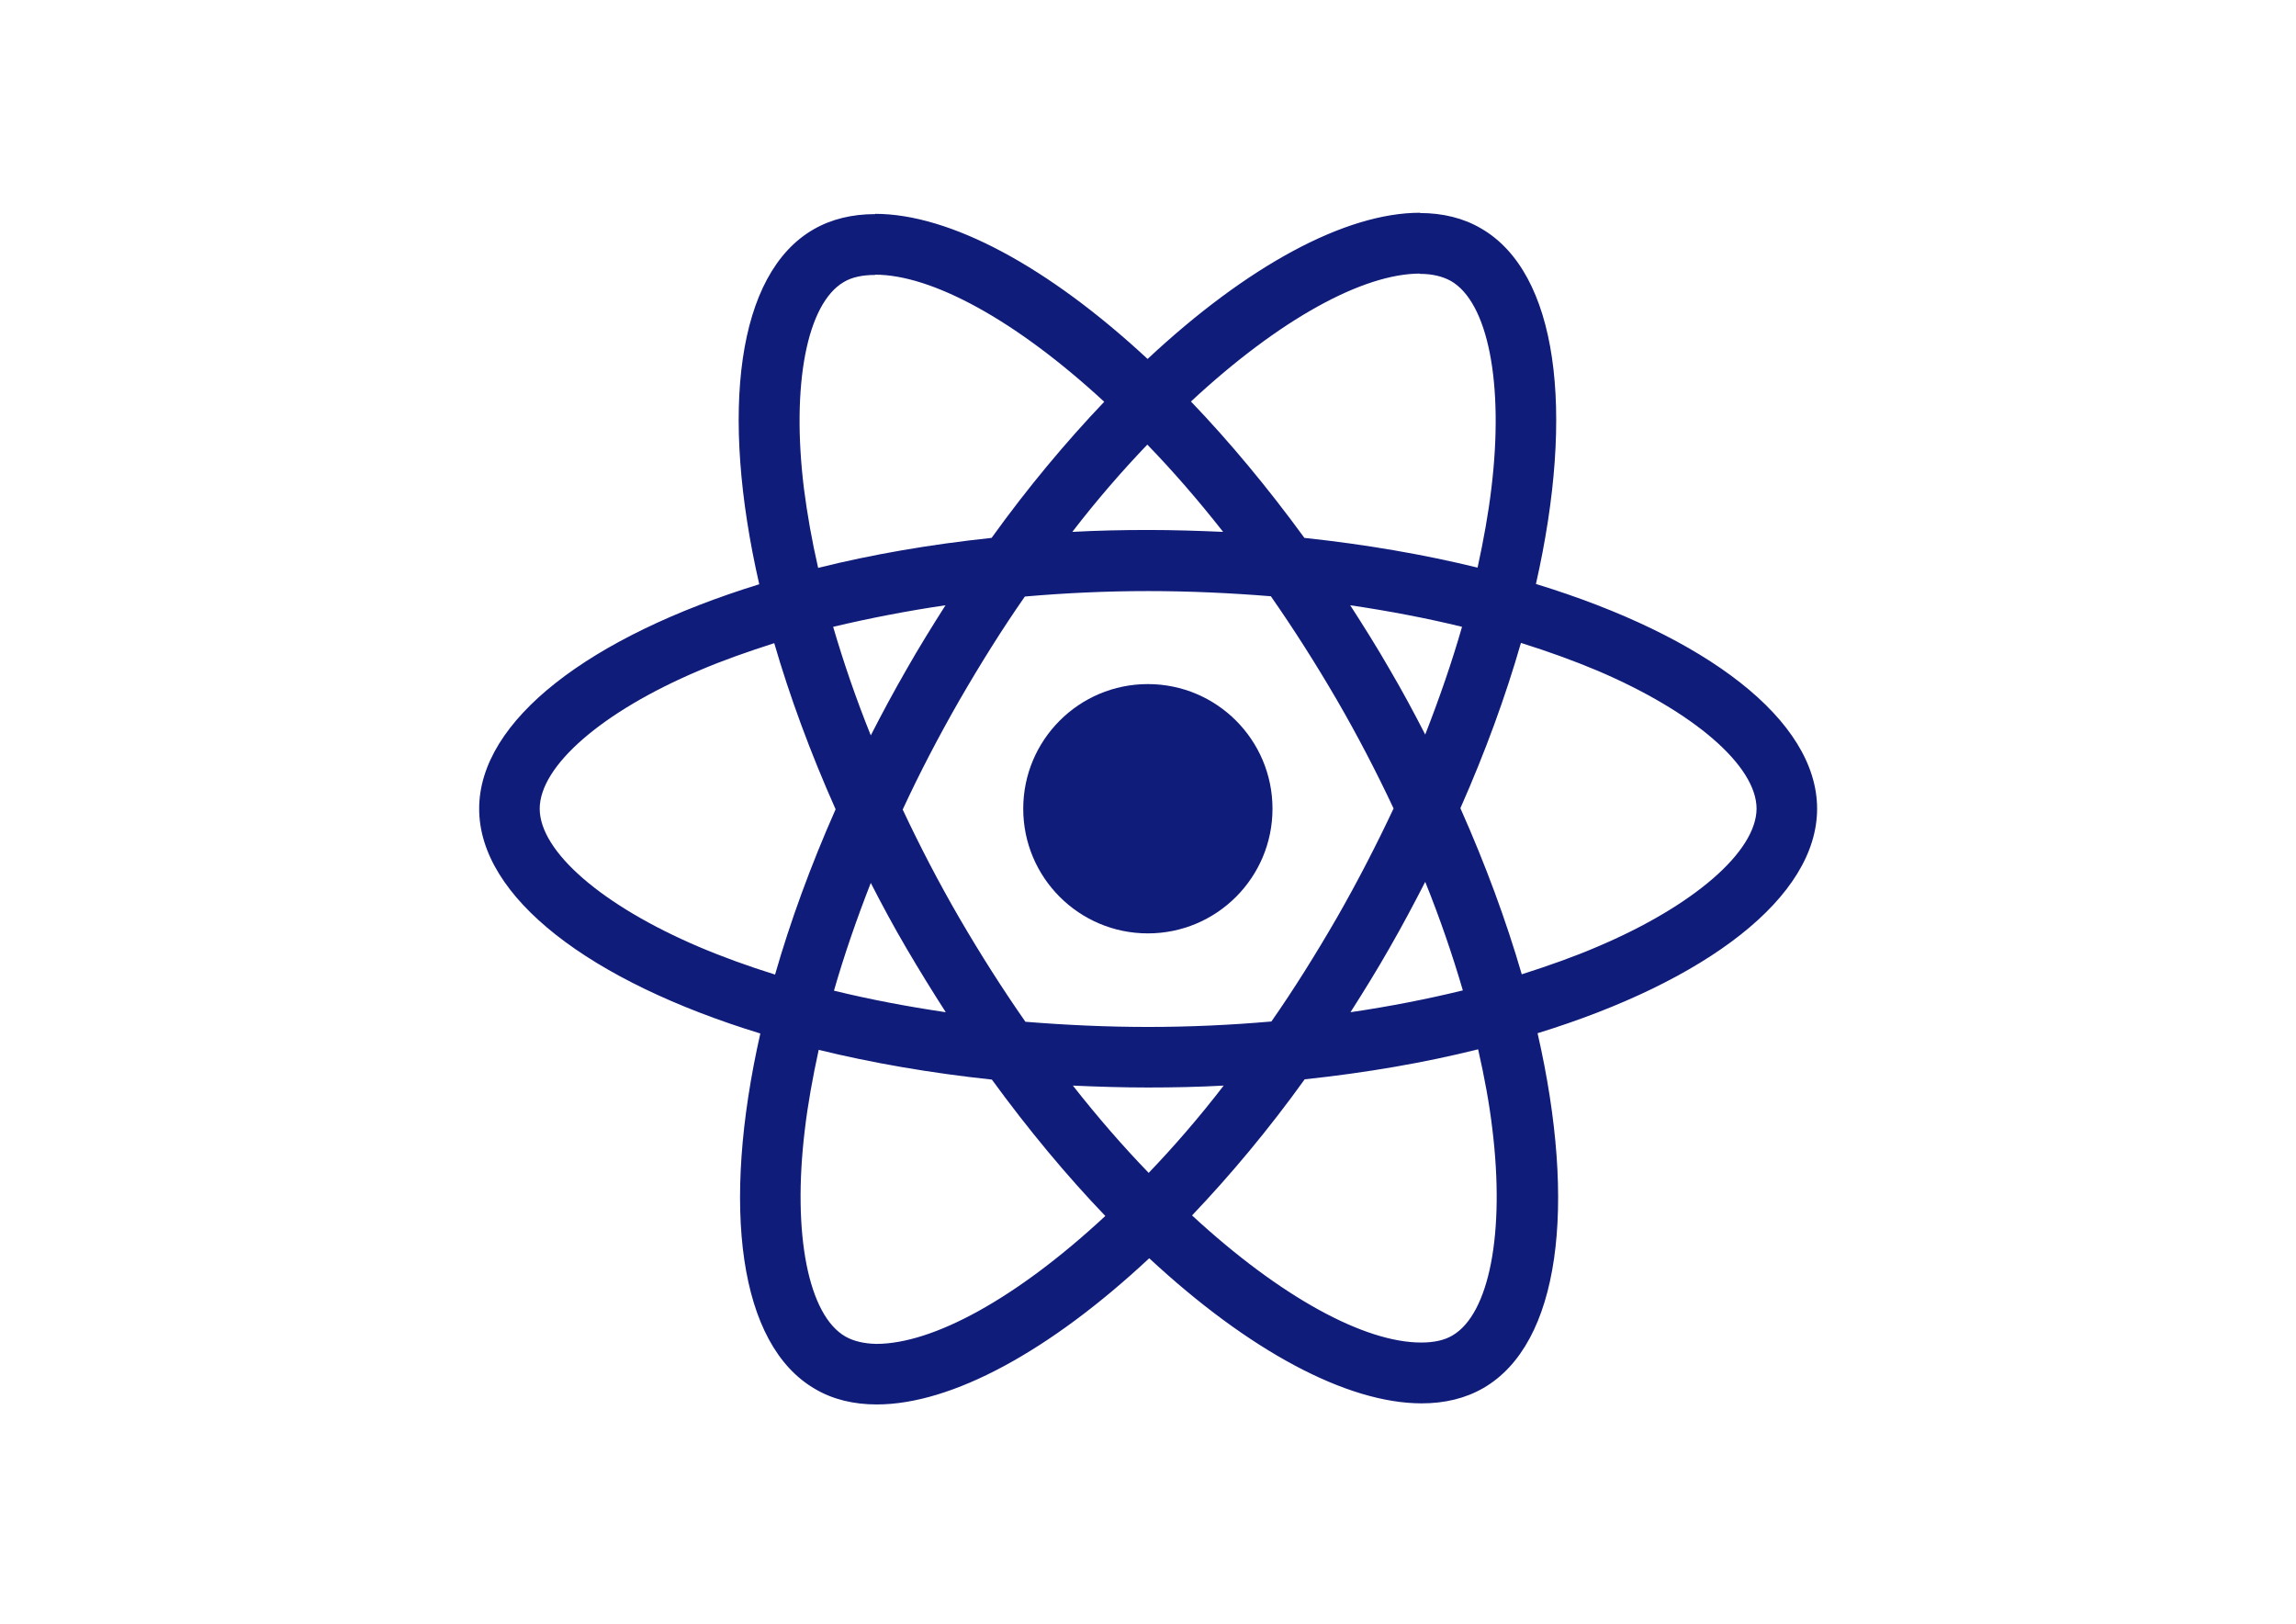
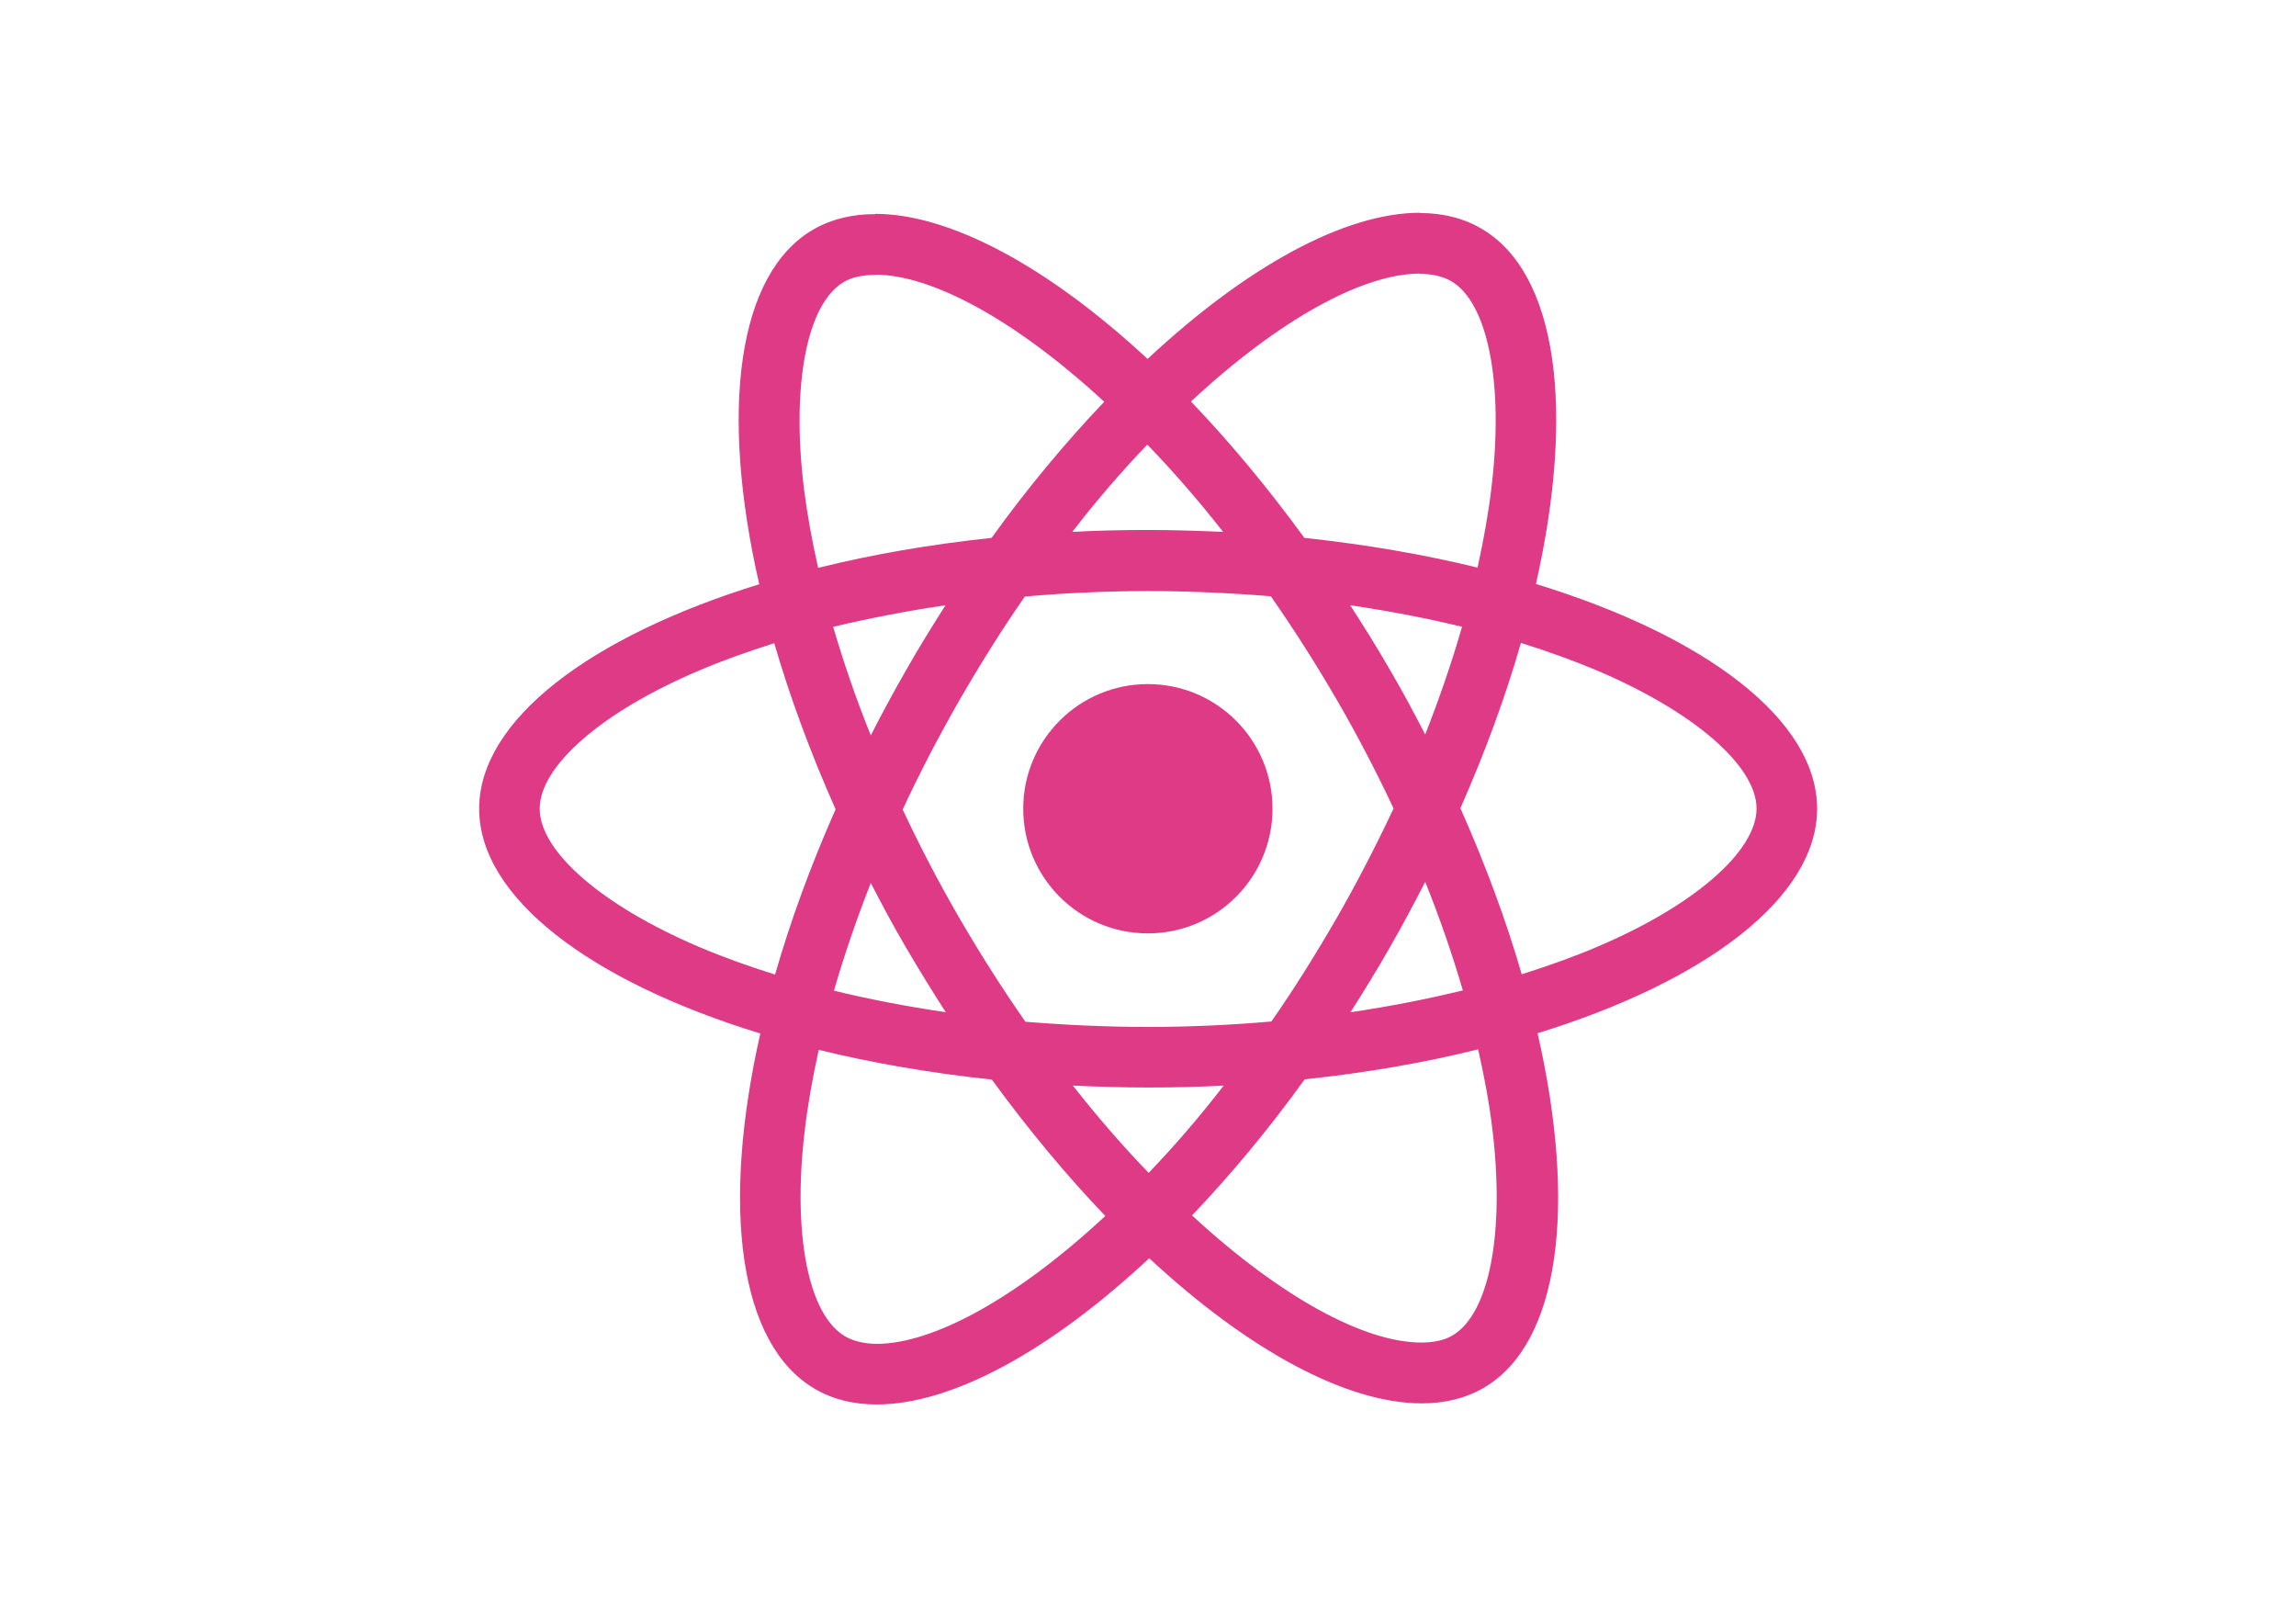
<svg xmlns="http://www.w3.org/2000/svg" viewBox="0 0 841.9 595.3">
-   <g fill="#101C7A">
+   <g fill="#DE3A86">
    <path d="M666.3 296.5c0-32.5-40.7-63.3-103.1-82.4 14.4-63.6 8-114.2-20.2-130.4-6.5-3.8-14.1-5.6-22.4-5.6v22.3c4.6 0 8.3.9 11.4 2.6 13.6 7.8 19.5 37.5 14.9 75.7-1.1 9.4-2.9 19.3-5.1 29.4-19.6-4.8-41-8.5-63.5-10.9-13.5-18.5-27.5-35.3-41.6-50 32.6-30.3 63.2-46.9 84-46.9V78c-27.5 0-63.5 19.6-99.9 53.6-36.4-33.8-72.4-53.2-99.9-53.2v22.3c20.7 0 51.4 16.5 84 46.6-14 14.7-28 31.4-41.3 49.9-22.6 2.4-44 6.1-63.6 11-2.3-10-4-19.7-5.2-29-4.7-38.2 1.1-67.9 14.6-75.8 3-1.8 6.9-2.6 11.5-2.6V78.5c-8.4 0-16 1.8-22.6 5.6-28.1 16.2-34.4 66.7-19.9 130.1-62.2 19.2-102.7 49.9-102.7 82.3 0 32.5 40.7 63.3 103.1 82.4-14.4 63.6-8 114.2 20.2 130.4 6.5 3.8 14.1 5.6 22.5 5.6 27.5 0 63.5-19.6 99.9-53.6 36.4 33.8 72.4 53.2 99.9 53.2 8.4 0 16-1.8 22.6-5.6 28.1-16.2 34.4-66.7 19.9-130.1 62-19.1 102.5-49.9 102.5-82.3zm-130.2-66.7c-3.7 12.9-8.3 26.2-13.5 39.5-4.1-8-8.4-16-13.1-24-4.6-8-9.5-15.8-14.4-23.4 14.2 2.1 27.9 4.7 41 7.9zm-45.8 106.5c-7.8 13.5-15.8 26.3-24.1 38.2-14.9 1.3-30 2-45.2 2-15.1 0-30.2-.7-45-1.9-8.3-11.9-16.4-24.6-24.2-38-7.6-13.1-14.5-26.4-20.8-39.8 6.2-13.4 13.2-26.8 20.7-39.9 7.8-13.5 15.8-26.3 24.1-38.2 14.9-1.3 30-2 45.2-2 15.1 0 30.2.7 45 1.9 8.3 11.9 16.4 24.6 24.2 38 7.6 13.1 14.5 26.4 20.8 39.8-6.3 13.4-13.2 26.8-20.7 39.9zm32.3-13c5.4 13.4 10 26.8 13.8 39.8-13.1 3.2-26.9 5.9-41.2 8 4.9-7.7 9.8-15.6 14.4-23.7 4.6-8 8.9-16.1 13-24.1zM421.2 430c-9.3-9.6-18.6-20.3-27.8-32 9 .4 18.2.7 27.5.7 9.4 0 18.7-.2 27.8-.7-9 11.7-18.3 22.4-27.5 32zm-74.4-58.9c-14.2-2.1-27.9-4.7-41-7.9 3.7-12.9 8.3-26.2 13.5-39.5 4.1 8 8.4 16 13.1 24 4.7 8 9.5 15.8 14.4 23.4zM420.7 163c9.3 9.6 18.6 20.3 27.8 32-9-.4-18.2-.7-27.5-.7-9.4 0-18.7.2-27.8.7 9-11.7 18.3-22.4 27.5-32zm-74 58.9c-4.9 7.7-9.8 15.6-14.4 23.7-4.6 8-8.9 16-13 24-5.4-13.4-10-26.8-13.8-39.8 13.1-3.1 26.9-5.8 41.2-7.9zm-90.5 125.2c-35.4-15.1-58.3-34.9-58.3-50.6 0-15.7 22.9-35.6 58.3-50.6 8.6-3.7 18-7 27.7-10.1 5.7 19.6 13.2 40 22.5 60.9-9.2 20.8-16.6 41.1-22.2 60.6-9.9-3.1-19.3-6.5-28-10.2zM310 490c-13.6-7.8-19.5-37.5-14.9-75.7 1.1-9.4 2.9-19.3 5.1-29.4 19.6 4.8 41 8.5 63.5 10.9 13.5 18.5 27.5 35.3 41.6 50-32.6 30.3-63.2 46.9-84 46.9-4.5-.1-8.3-1-11.3-2.7zm237.2-76.2c4.7 38.2-1.1 67.9-14.6 75.8-3 1.8-6.9 2.6-11.5 2.6-20.7 0-51.4-16.5-84-46.6 14-14.7 28-31.4 41.3-49.9 22.6-2.4 44-6.1 63.6-11 2.3 10.1 4.1 19.8 5.2 29.1zm38.5-66.7c-8.6 3.7-18 7-27.7 10.1-5.7-19.6-13.2-40-22.5-60.9 9.2-20.8 16.6-41.1 22.2-60.6 9.9 3.1 19.3 6.5 28.1 10.2 35.4 15.1 58.3 34.9 58.3 50.6-.1 15.7-23 35.6-58.4 50.6zM320.8 78.4z" />
    <circle cx="420.9" cy="296.5" r="45.7" />
    <path d="M520.5 78.1z" />
  </g>
</svg>
